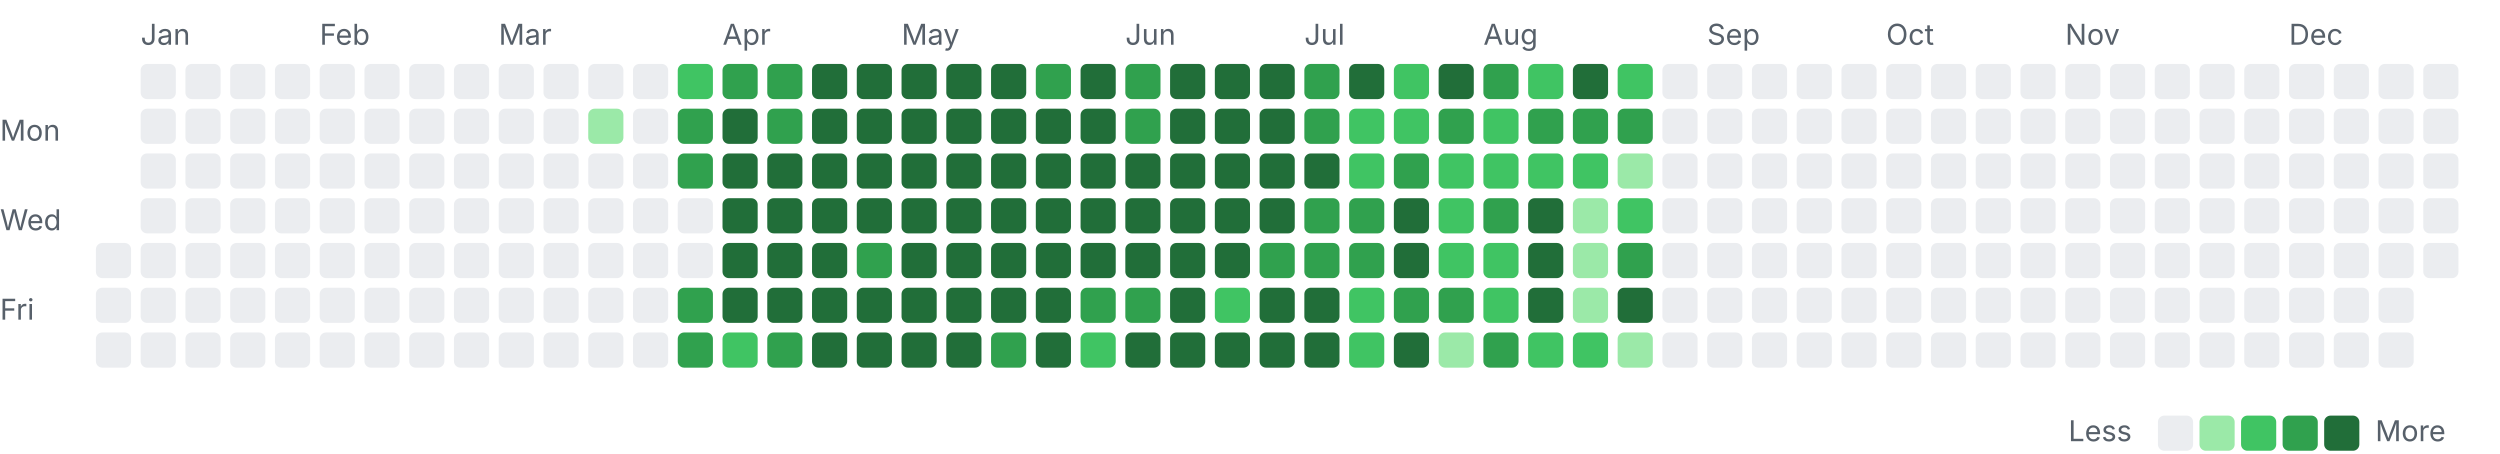
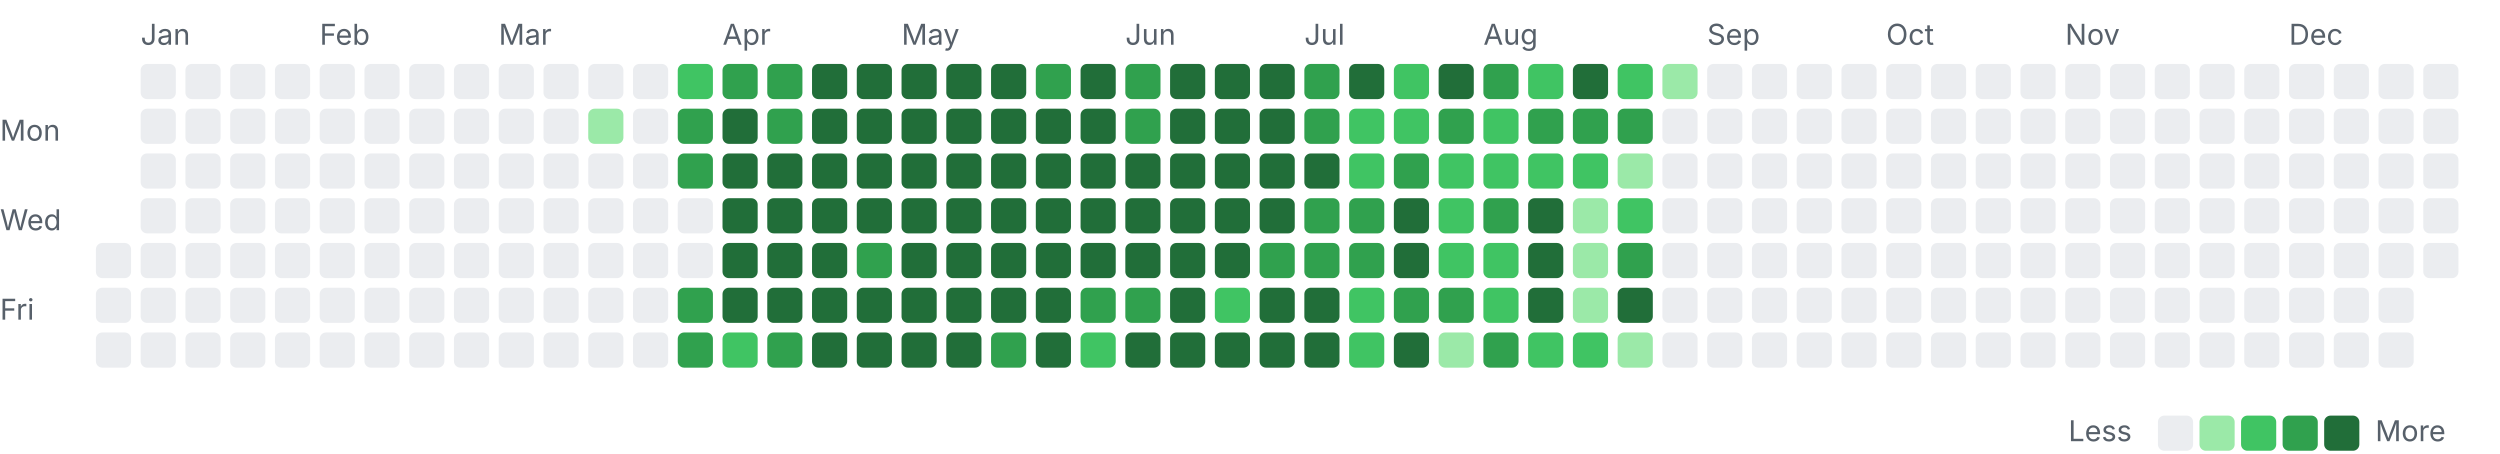
<svg xmlns="http://www.w3.org/2000/svg" width="782" height="142" viewBox="0 0 782 142">
  <style>.l0{fill:#ebedf0}.l1{fill:#9be9a8}.l2{fill:#40c463}.l3{fill:#30a14e}.l4{fill:#216e39} .lbl{fill:#57606a;font:9px -apple-system,Segoe UI,sans-serif}@media(prefers-color-scheme:dark){.l0{fill:#161b22}.l1{fill:#0e4429}.l2{fill:#006d32}.l3{fill:#26a641}.l4{fill:#39d353} .lbl{fill:#8b949e}}</style>
  <text class="lbl" x="44" y="14">Jan</text>
  <text class="lbl" x="100" y="14">Feb</text>
  <text class="lbl" x="156" y="14">Mar</text>
  <text class="lbl" x="226" y="14">Apr</text>
  <text class="lbl" x="282" y="14">May</text>
  <text class="lbl" x="352" y="14">Jun</text>
  <text class="lbl" x="408" y="14">Jul</text>
  <text class="lbl" x="464" y="14">Aug</text>
  <text class="lbl" x="534" y="14">Sep</text>
  <text class="lbl" x="590" y="14">Oct</text>
  <text class="lbl" x="646" y="14">Nov</text>
  <text class="lbl" x="716" y="14">Dec</text>
  <text class="lbl" x="0" y="44">Mon</text>
  <text class="lbl" x="0" y="72">Wed</text>
  <text class="lbl" x="0" y="100">Fri</text>
  <rect class="l0" x="30" y="76" width="11" height="11" rx="2" />
  <rect class="l0" x="30" y="90" width="11" height="11" rx="2" />
  <rect class="l0" x="30" y="104" width="11" height="11" rx="2" />
  <rect class="l0" x="44" y="20" width="11" height="11" rx="2" />
  <rect class="l0" x="44" y="34" width="11" height="11" rx="2" />
  <rect class="l0" x="44" y="48" width="11" height="11" rx="2" />
  <rect class="l0" x="44" y="62" width="11" height="11" rx="2" />
  <rect class="l0" x="44" y="76" width="11" height="11" rx="2" />
  <rect class="l0" x="44" y="90" width="11" height="11" rx="2" />
  <rect class="l0" x="44" y="104" width="11" height="11" rx="2" />
  <rect class="l0" x="58" y="20" width="11" height="11" rx="2" />
  <rect class="l0" x="58" y="34" width="11" height="11" rx="2" />
  <rect class="l0" x="58" y="48" width="11" height="11" rx="2" />
  <rect class="l0" x="58" y="62" width="11" height="11" rx="2" />
  <rect class="l0" x="58" y="76" width="11" height="11" rx="2" />
  <rect class="l0" x="58" y="90" width="11" height="11" rx="2" />
  <rect class="l0" x="58" y="104" width="11" height="11" rx="2" />
  <rect class="l0" x="72" y="20" width="11" height="11" rx="2" />
  <rect class="l0" x="72" y="34" width="11" height="11" rx="2" />
  <rect class="l0" x="72" y="48" width="11" height="11" rx="2" />
  <rect class="l0" x="72" y="62" width="11" height="11" rx="2" />
  <rect class="l0" x="72" y="76" width="11" height="11" rx="2" />
  <rect class="l0" x="72" y="90" width="11" height="11" rx="2" />
  <rect class="l0" x="72" y="104" width="11" height="11" rx="2" />
  <rect class="l0" x="86" y="20" width="11" height="11" rx="2" />
  <rect class="l0" x="86" y="34" width="11" height="11" rx="2" />
  <rect class="l0" x="86" y="48" width="11" height="11" rx="2" />
  <rect class="l0" x="86" y="62" width="11" height="11" rx="2" />
  <rect class="l0" x="86" y="76" width="11" height="11" rx="2" />
  <rect class="l0" x="86" y="90" width="11" height="11" rx="2" />
  <rect class="l0" x="86" y="104" width="11" height="11" rx="2" />
  <rect class="l0" x="100" y="20" width="11" height="11" rx="2" />
  <rect class="l0" x="100" y="34" width="11" height="11" rx="2" />
  <rect class="l0" x="100" y="48" width="11" height="11" rx="2" />
  <rect class="l0" x="100" y="62" width="11" height="11" rx="2" />
  <rect class="l0" x="100" y="76" width="11" height="11" rx="2" />
  <rect class="l0" x="100" y="90" width="11" height="11" rx="2" />
  <rect class="l0" x="100" y="104" width="11" height="11" rx="2" />
  <rect class="l0" x="114" y="20" width="11" height="11" rx="2" />
  <rect class="l0" x="114" y="34" width="11" height="11" rx="2" />
  <rect class="l0" x="114" y="48" width="11" height="11" rx="2" />
  <rect class="l0" x="114" y="62" width="11" height="11" rx="2" />
  <rect class="l0" x="114" y="76" width="11" height="11" rx="2" />
  <rect class="l0" x="114" y="90" width="11" height="11" rx="2" />
  <rect class="l0" x="114" y="104" width="11" height="11" rx="2" />
  <rect class="l0" x="128" y="20" width="11" height="11" rx="2" />
  <rect class="l0" x="128" y="34" width="11" height="11" rx="2" />
  <rect class="l0" x="128" y="48" width="11" height="11" rx="2" />
  <rect class="l0" x="128" y="62" width="11" height="11" rx="2" />
  <rect class="l0" x="128" y="76" width="11" height="11" rx="2" />
  <rect class="l0" x="128" y="90" width="11" height="11" rx="2" />
  <rect class="l0" x="128" y="104" width="11" height="11" rx="2" />
  <rect class="l0" x="142" y="20" width="11" height="11" rx="2" />
  <rect class="l0" x="142" y="34" width="11" height="11" rx="2" />
  <rect class="l0" x="142" y="48" width="11" height="11" rx="2" />
  <rect class="l0" x="142" y="62" width="11" height="11" rx="2" />
  <rect class="l0" x="142" y="76" width="11" height="11" rx="2" />
  <rect class="l0" x="142" y="90" width="11" height="11" rx="2" />
  <rect class="l0" x="142" y="104" width="11" height="11" rx="2" />
  <rect class="l0" x="156" y="20" width="11" height="11" rx="2" />
  <rect class="l0" x="156" y="34" width="11" height="11" rx="2" />
  <rect class="l0" x="156" y="48" width="11" height="11" rx="2" />
  <rect class="l0" x="156" y="62" width="11" height="11" rx="2" />
  <rect class="l0" x="156" y="76" width="11" height="11" rx="2" />
  <rect class="l0" x="156" y="90" width="11" height="11" rx="2" />
  <rect class="l0" x="156" y="104" width="11" height="11" rx="2" />
  <rect class="l0" x="170" y="20" width="11" height="11" rx="2" />
  <rect class="l0" x="170" y="34" width="11" height="11" rx="2" />
  <rect class="l0" x="170" y="48" width="11" height="11" rx="2" />
  <rect class="l0" x="170" y="62" width="11" height="11" rx="2" />
  <rect class="l0" x="170" y="76" width="11" height="11" rx="2" />
  <rect class="l0" x="170" y="90" width="11" height="11" rx="2" />
  <rect class="l0" x="170" y="104" width="11" height="11" rx="2" />
  <rect class="l0" x="184" y="20" width="11" height="11" rx="2" />
  <rect class="l1" x="184" y="34" width="11" height="11" rx="2" />
  <rect class="l0" x="184" y="48" width="11" height="11" rx="2" />
  <rect class="l0" x="184" y="62" width="11" height="11" rx="2" />
  <rect class="l0" x="184" y="76" width="11" height="11" rx="2" />
  <rect class="l0" x="184" y="90" width="11" height="11" rx="2" />
  <rect class="l0" x="184" y="104" width="11" height="11" rx="2" />
  <rect class="l0" x="198" y="20" width="11" height="11" rx="2" />
  <rect class="l0" x="198" y="34" width="11" height="11" rx="2" />
  <rect class="l0" x="198" y="48" width="11" height="11" rx="2" />
  <rect class="l0" x="198" y="62" width="11" height="11" rx="2" />
  <rect class="l0" x="198" y="76" width="11" height="11" rx="2" />
  <rect class="l0" x="198" y="90" width="11" height="11" rx="2" />
  <rect class="l0" x="198" y="104" width="11" height="11" rx="2" />
  <rect class="l2" x="212" y="20" width="11" height="11" rx="2" />
  <rect class="l3" x="212" y="34" width="11" height="11" rx="2" />
  <rect class="l3" x="212" y="48" width="11" height="11" rx="2" />
  <rect class="l0" x="212" y="62" width="11" height="11" rx="2" />
  <rect class="l0" x="212" y="76" width="11" height="11" rx="2" />
  <rect class="l3" x="212" y="90" width="11" height="11" rx="2" />
  <rect class="l3" x="212" y="104" width="11" height="11" rx="2" />
  <rect class="l3" x="226" y="20" width="11" height="11" rx="2" />
  <rect class="l4" x="226" y="34" width="11" height="11" rx="2" />
  <rect class="l4" x="226" y="48" width="11" height="11" rx="2" />
  <rect class="l4" x="226" y="62" width="11" height="11" rx="2" />
  <rect class="l4" x="226" y="76" width="11" height="11" rx="2" />
  <rect class="l4" x="226" y="90" width="11" height="11" rx="2" />
  <rect class="l2" x="226" y="104" width="11" height="11" rx="2" />
  <rect class="l3" x="240" y="20" width="11" height="11" rx="2" />
  <rect class="l3" x="240" y="34" width="11" height="11" rx="2" />
  <rect class="l4" x="240" y="48" width="11" height="11" rx="2" />
  <rect class="l4" x="240" y="62" width="11" height="11" rx="2" />
  <rect class="l4" x="240" y="76" width="11" height="11" rx="2" />
  <rect class="l4" x="240" y="90" width="11" height="11" rx="2" />
  <rect class="l3" x="240" y="104" width="11" height="11" rx="2" />
  <rect class="l4" x="254" y="20" width="11" height="11" rx="2" />
  <rect class="l4" x="254" y="34" width="11" height="11" rx="2" />
  <rect class="l4" x="254" y="48" width="11" height="11" rx="2" />
  <rect class="l4" x="254" y="62" width="11" height="11" rx="2" />
  <rect class="l4" x="254" y="76" width="11" height="11" rx="2" />
  <rect class="l4" x="254" y="90" width="11" height="11" rx="2" />
  <rect class="l4" x="254" y="104" width="11" height="11" rx="2" />
  <rect class="l4" x="268" y="20" width="11" height="11" rx="2" />
  <rect class="l4" x="268" y="34" width="11" height="11" rx="2" />
  <rect class="l4" x="268" y="48" width="11" height="11" rx="2" />
  <rect class="l4" x="268" y="62" width="11" height="11" rx="2" />
  <rect class="l3" x="268" y="76" width="11" height="11" rx="2" />
  <rect class="l4" x="268" y="90" width="11" height="11" rx="2" />
  <rect class="l4" x="268" y="104" width="11" height="11" rx="2" />
  <rect class="l4" x="282" y="20" width="11" height="11" rx="2" />
  <rect class="l4" x="282" y="34" width="11" height="11" rx="2" />
  <rect class="l4" x="282" y="48" width="11" height="11" rx="2" />
  <rect class="l4" x="282" y="62" width="11" height="11" rx="2" />
  <rect class="l4" x="282" y="76" width="11" height="11" rx="2" />
  <rect class="l4" x="282" y="90" width="11" height="11" rx="2" />
  <rect class="l4" x="282" y="104" width="11" height="11" rx="2" />
  <rect class="l4" x="296" y="20" width="11" height="11" rx="2" />
  <rect class="l4" x="296" y="34" width="11" height="11" rx="2" />
  <rect class="l4" x="296" y="48" width="11" height="11" rx="2" />
  <rect class="l4" x="296" y="62" width="11" height="11" rx="2" />
  <rect class="l4" x="296" y="76" width="11" height="11" rx="2" />
  <rect class="l4" x="296" y="90" width="11" height="11" rx="2" />
  <rect class="l4" x="296" y="104" width="11" height="11" rx="2" />
  <rect class="l4" x="310" y="20" width="11" height="11" rx="2" />
  <rect class="l4" x="310" y="34" width="11" height="11" rx="2" />
  <rect class="l4" x="310" y="48" width="11" height="11" rx="2" />
  <rect class="l4" x="310" y="62" width="11" height="11" rx="2" />
  <rect class="l4" x="310" y="76" width="11" height="11" rx="2" />
  <rect class="l4" x="310" y="90" width="11" height="11" rx="2" />
  <rect class="l3" x="310" y="104" width="11" height="11" rx="2" />
  <rect class="l3" x="324" y="20" width="11" height="11" rx="2" />
  <rect class="l4" x="324" y="34" width="11" height="11" rx="2" />
  <rect class="l4" x="324" y="48" width="11" height="11" rx="2" />
  <rect class="l4" x="324" y="62" width="11" height="11" rx="2" />
  <rect class="l4" x="324" y="76" width="11" height="11" rx="2" />
  <rect class="l4" x="324" y="90" width="11" height="11" rx="2" />
  <rect class="l4" x="324" y="104" width="11" height="11" rx="2" />
  <rect class="l4" x="338" y="20" width="11" height="11" rx="2" />
  <rect class="l4" x="338" y="34" width="11" height="11" rx="2" />
  <rect class="l4" x="338" y="48" width="11" height="11" rx="2" />
  <rect class="l4" x="338" y="62" width="11" height="11" rx="2" />
  <rect class="l4" x="338" y="76" width="11" height="11" rx="2" />
  <rect class="l3" x="338" y="90" width="11" height="11" rx="2" />
  <rect class="l2" x="338" y="104" width="11" height="11" rx="2" />
  <rect class="l3" x="352" y="20" width="11" height="11" rx="2" />
  <rect class="l3" x="352" y="34" width="11" height="11" rx="2" />
  <rect class="l4" x="352" y="48" width="11" height="11" rx="2" />
  <rect class="l4" x="352" y="62" width="11" height="11" rx="2" />
  <rect class="l4" x="352" y="76" width="11" height="11" rx="2" />
  <rect class="l3" x="352" y="90" width="11" height="11" rx="2" />
  <rect class="l4" x="352" y="104" width="11" height="11" rx="2" />
  <rect class="l4" x="366" y="20" width="11" height="11" rx="2" />
  <rect class="l4" x="366" y="34" width="11" height="11" rx="2" />
  <rect class="l4" x="366" y="48" width="11" height="11" rx="2" />
  <rect class="l4" x="366" y="62" width="11" height="11" rx="2" />
  <rect class="l4" x="366" y="76" width="11" height="11" rx="2" />
  <rect class="l4" x="366" y="90" width="11" height="11" rx="2" />
  <rect class="l4" x="366" y="104" width="11" height="11" rx="2" />
  <rect class="l4" x="380" y="20" width="11" height="11" rx="2" />
  <rect class="l4" x="380" y="34" width="11" height="11" rx="2" />
  <rect class="l4" x="380" y="48" width="11" height="11" rx="2" />
  <rect class="l4" x="380" y="62" width="11" height="11" rx="2" />
  <rect class="l4" x="380" y="76" width="11" height="11" rx="2" />
  <rect class="l2" x="380" y="90" width="11" height="11" rx="2" />
  <rect class="l4" x="380" y="104" width="11" height="11" rx="2" />
  <rect class="l4" x="394" y="20" width="11" height="11" rx="2" />
  <rect class="l4" x="394" y="34" width="11" height="11" rx="2" />
  <rect class="l4" x="394" y="48" width="11" height="11" rx="2" />
  <rect class="l4" x="394" y="62" width="11" height="11" rx="2" />
  <rect class="l3" x="394" y="76" width="11" height="11" rx="2" />
  <rect class="l4" x="394" y="90" width="11" height="11" rx="2" />
  <rect class="l4" x="394" y="104" width="11" height="11" rx="2" />
  <rect class="l3" x="408" y="20" width="11" height="11" rx="2" />
  <rect class="l3" x="408" y="34" width="11" height="11" rx="2" />
  <rect class="l4" x="408" y="48" width="11" height="11" rx="2" />
  <rect class="l3" x="408" y="62" width="11" height="11" rx="2" />
  <rect class="l3" x="408" y="76" width="11" height="11" rx="2" />
  <rect class="l4" x="408" y="90" width="11" height="11" rx="2" />
  <rect class="l4" x="408" y="104" width="11" height="11" rx="2" />
  <rect class="l4" x="422" y="20" width="11" height="11" rx="2" />
  <rect class="l2" x="422" y="34" width="11" height="11" rx="2" />
  <rect class="l2" x="422" y="48" width="11" height="11" rx="2" />
  <rect class="l3" x="422" y="62" width="11" height="11" rx="2" />
  <rect class="l3" x="422" y="76" width="11" height="11" rx="2" />
  <rect class="l2" x="422" y="90" width="11" height="11" rx="2" />
  <rect class="l2" x="422" y="104" width="11" height="11" rx="2" />
  <rect class="l2" x="436" y="20" width="11" height="11" rx="2" />
  <rect class="l2" x="436" y="34" width="11" height="11" rx="2" />
  <rect class="l3" x="436" y="48" width="11" height="11" rx="2" />
  <rect class="l4" x="436" y="62" width="11" height="11" rx="2" />
  <rect class="l4" x="436" y="76" width="11" height="11" rx="2" />
  <rect class="l3" x="436" y="90" width="11" height="11" rx="2" />
  <rect class="l4" x="436" y="104" width="11" height="11" rx="2" />
  <rect class="l4" x="450" y="20" width="11" height="11" rx="2" />
  <rect class="l3" x="450" y="34" width="11" height="11" rx="2" />
  <rect class="l2" x="450" y="48" width="11" height="11" rx="2" />
  <rect class="l2" x="450" y="62" width="11" height="11" rx="2" />
  <rect class="l2" x="450" y="76" width="11" height="11" rx="2" />
  <rect class="l3" x="450" y="90" width="11" height="11" rx="2" />
  <rect class="l1" x="450" y="104" width="11" height="11" rx="2" />
  <rect class="l3" x="464" y="20" width="11" height="11" rx="2" />
  <rect class="l2" x="464" y="34" width="11" height="11" rx="2" />
  <rect class="l2" x="464" y="48" width="11" height="11" rx="2" />
  <rect class="l3" x="464" y="62" width="11" height="11" rx="2" />
  <rect class="l2" x="464" y="76" width="11" height="11" rx="2" />
  <rect class="l2" x="464" y="90" width="11" height="11" rx="2" />
  <rect class="l3" x="464" y="104" width="11" height="11" rx="2" />
  <rect class="l2" x="478" y="20" width="11" height="11" rx="2" />
  <rect class="l3" x="478" y="34" width="11" height="11" rx="2" />
  <rect class="l2" x="478" y="48" width="11" height="11" rx="2" />
  <rect class="l4" x="478" y="62" width="11" height="11" rx="2" />
  <rect class="l4" x="478" y="76" width="11" height="11" rx="2" />
  <rect class="l4" x="478" y="90" width="11" height="11" rx="2" />
  <rect class="l2" x="478" y="104" width="11" height="11" rx="2" />
  <rect class="l4" x="492" y="20" width="11" height="11" rx="2" />
  <rect class="l3" x="492" y="34" width="11" height="11" rx="2" />
  <rect class="l2" x="492" y="48" width="11" height="11" rx="2" />
  <rect class="l1" x="492" y="62" width="11" height="11" rx="2" />
  <rect class="l1" x="492" y="76" width="11" height="11" rx="2" />
  <rect class="l1" x="492" y="90" width="11" height="11" rx="2" />
  <rect class="l2" x="492" y="104" width="11" height="11" rx="2" />
  <rect class="l2" x="506" y="20" width="11" height="11" rx="2" />
  <rect class="l3" x="506" y="34" width="11" height="11" rx="2" />
  <rect class="l1" x="506" y="48" width="11" height="11" rx="2" />
  <rect class="l2" x="506" y="62" width="11" height="11" rx="2" />
  <rect class="l3" x="506" y="76" width="11" height="11" rx="2" />
  <rect class="l4" x="506" y="90" width="11" height="11" rx="2" />
  <rect class="l1" x="506" y="104" width="11" height="11" rx="2" />
-   <rect class="l0" x="520" y="20" width="11" height="11" rx="2" />
+   <rect class="l1" x="520" y="20" width="11" height="11" rx="2" />
  <rect class="l0" x="520" y="34" width="11" height="11" rx="2" />
  <rect class="l0" x="520" y="48" width="11" height="11" rx="2" />
  <rect class="l0" x="520" y="62" width="11" height="11" rx="2" />
  <rect class="l0" x="520" y="76" width="11" height="11" rx="2" />
  <rect class="l0" x="520" y="90" width="11" height="11" rx="2" />
  <rect class="l0" x="520" y="104" width="11" height="11" rx="2" />
  <rect class="l0" x="534" y="20" width="11" height="11" rx="2" />
  <rect class="l0" x="534" y="34" width="11" height="11" rx="2" />
  <rect class="l0" x="534" y="48" width="11" height="11" rx="2" />
  <rect class="l0" x="534" y="62" width="11" height="11" rx="2" />
  <rect class="l0" x="534" y="76" width="11" height="11" rx="2" />
  <rect class="l0" x="534" y="90" width="11" height="11" rx="2" />
  <rect class="l0" x="534" y="104" width="11" height="11" rx="2" />
  <rect class="l0" x="548" y="20" width="11" height="11" rx="2" />
  <rect class="l0" x="548" y="34" width="11" height="11" rx="2" />
  <rect class="l0" x="548" y="48" width="11" height="11" rx="2" />
  <rect class="l0" x="548" y="62" width="11" height="11" rx="2" />
  <rect class="l0" x="548" y="76" width="11" height="11" rx="2" />
  <rect class="l0" x="548" y="90" width="11" height="11" rx="2" />
  <rect class="l0" x="548" y="104" width="11" height="11" rx="2" />
  <rect class="l0" x="562" y="20" width="11" height="11" rx="2" />
  <rect class="l0" x="562" y="34" width="11" height="11" rx="2" />
  <rect class="l0" x="562" y="48" width="11" height="11" rx="2" />
  <rect class="l0" x="562" y="62" width="11" height="11" rx="2" />
  <rect class="l0" x="562" y="76" width="11" height="11" rx="2" />
  <rect class="l0" x="562" y="90" width="11" height="11" rx="2" />
  <rect class="l0" x="562" y="104" width="11" height="11" rx="2" />
  <rect class="l0" x="576" y="20" width="11" height="11" rx="2" />
  <rect class="l0" x="576" y="34" width="11" height="11" rx="2" />
  <rect class="l0" x="576" y="48" width="11" height="11" rx="2" />
  <rect class="l0" x="576" y="62" width="11" height="11" rx="2" />
  <rect class="l0" x="576" y="76" width="11" height="11" rx="2" />
  <rect class="l0" x="576" y="90" width="11" height="11" rx="2" />
  <rect class="l0" x="576" y="104" width="11" height="11" rx="2" />
  <rect class="l0" x="590" y="20" width="11" height="11" rx="2" />
  <rect class="l0" x="590" y="34" width="11" height="11" rx="2" />
  <rect class="l0" x="590" y="48" width="11" height="11" rx="2" />
  <rect class="l0" x="590" y="62" width="11" height="11" rx="2" />
  <rect class="l0" x="590" y="76" width="11" height="11" rx="2" />
  <rect class="l0" x="590" y="90" width="11" height="11" rx="2" />
  <rect class="l0" x="590" y="104" width="11" height="11" rx="2" />
  <rect class="l0" x="604" y="20" width="11" height="11" rx="2" />
  <rect class="l0" x="604" y="34" width="11" height="11" rx="2" />
  <rect class="l0" x="604" y="48" width="11" height="11" rx="2" />
  <rect class="l0" x="604" y="62" width="11" height="11" rx="2" />
  <rect class="l0" x="604" y="76" width="11" height="11" rx="2" />
  <rect class="l0" x="604" y="90" width="11" height="11" rx="2" />
  <rect class="l0" x="604" y="104" width="11" height="11" rx="2" />
  <rect class="l0" x="618" y="20" width="11" height="11" rx="2" />
  <rect class="l0" x="618" y="34" width="11" height="11" rx="2" />
  <rect class="l0" x="618" y="48" width="11" height="11" rx="2" />
  <rect class="l0" x="618" y="62" width="11" height="11" rx="2" />
  <rect class="l0" x="618" y="76" width="11" height="11" rx="2" />
  <rect class="l0" x="618" y="90" width="11" height="11" rx="2" />
  <rect class="l0" x="618" y="104" width="11" height="11" rx="2" />
  <rect class="l0" x="632" y="20" width="11" height="11" rx="2" />
  <rect class="l0" x="632" y="34" width="11" height="11" rx="2" />
  <rect class="l0" x="632" y="48" width="11" height="11" rx="2" />
  <rect class="l0" x="632" y="62" width="11" height="11" rx="2" />
  <rect class="l0" x="632" y="76" width="11" height="11" rx="2" />
  <rect class="l0" x="632" y="90" width="11" height="11" rx="2" />
  <rect class="l0" x="632" y="104" width="11" height="11" rx="2" />
  <rect class="l0" x="646" y="20" width="11" height="11" rx="2" />
  <rect class="l0" x="646" y="34" width="11" height="11" rx="2" />
  <rect class="l0" x="646" y="48" width="11" height="11" rx="2" />
  <rect class="l0" x="646" y="62" width="11" height="11" rx="2" />
  <rect class="l0" x="646" y="76" width="11" height="11" rx="2" />
  <rect class="l0" x="646" y="90" width="11" height="11" rx="2" />
  <rect class="l0" x="646" y="104" width="11" height="11" rx="2" />
  <rect class="l0" x="660" y="20" width="11" height="11" rx="2" />
  <rect class="l0" x="660" y="34" width="11" height="11" rx="2" />
  <rect class="l0" x="660" y="48" width="11" height="11" rx="2" />
  <rect class="l0" x="660" y="62" width="11" height="11" rx="2" />
  <rect class="l0" x="660" y="76" width="11" height="11" rx="2" />
  <rect class="l0" x="660" y="90" width="11" height="11" rx="2" />
  <rect class="l0" x="660" y="104" width="11" height="11" rx="2" />
  <rect class="l0" x="674" y="20" width="11" height="11" rx="2" />
  <rect class="l0" x="674" y="34" width="11" height="11" rx="2" />
  <rect class="l0" x="674" y="48" width="11" height="11" rx="2" />
  <rect class="l0" x="674" y="62" width="11" height="11" rx="2" />
  <rect class="l0" x="674" y="76" width="11" height="11" rx="2" />
  <rect class="l0" x="674" y="90" width="11" height="11" rx="2" />
  <rect class="l0" x="674" y="104" width="11" height="11" rx="2" />
  <rect class="l0" x="688" y="20" width="11" height="11" rx="2" />
  <rect class="l0" x="688" y="34" width="11" height="11" rx="2" />
  <rect class="l0" x="688" y="48" width="11" height="11" rx="2" />
  <rect class="l0" x="688" y="62" width="11" height="11" rx="2" />
  <rect class="l0" x="688" y="76" width="11" height="11" rx="2" />
  <rect class="l0" x="688" y="90" width="11" height="11" rx="2" />
  <rect class="l0" x="688" y="104" width="11" height="11" rx="2" />
  <rect class="l0" x="702" y="20" width="11" height="11" rx="2" />
  <rect class="l0" x="702" y="34" width="11" height="11" rx="2" />
  <rect class="l0" x="702" y="48" width="11" height="11" rx="2" />
  <rect class="l0" x="702" y="62" width="11" height="11" rx="2" />
  <rect class="l0" x="702" y="76" width="11" height="11" rx="2" />
  <rect class="l0" x="702" y="90" width="11" height="11" rx="2" />
  <rect class="l0" x="702" y="104" width="11" height="11" rx="2" />
  <rect class="l0" x="716" y="20" width="11" height="11" rx="2" />
  <rect class="l0" x="716" y="34" width="11" height="11" rx="2" />
  <rect class="l0" x="716" y="48" width="11" height="11" rx="2" />
  <rect class="l0" x="716" y="62" width="11" height="11" rx="2" />
  <rect class="l0" x="716" y="76" width="11" height="11" rx="2" />
  <rect class="l0" x="716" y="90" width="11" height="11" rx="2" />
  <rect class="l0" x="716" y="104" width="11" height="11" rx="2" />
  <rect class="l0" x="730" y="20" width="11" height="11" rx="2" />
  <rect class="l0" x="730" y="34" width="11" height="11" rx="2" />
  <rect class="l0" x="730" y="48" width="11" height="11" rx="2" />
  <rect class="l0" x="730" y="62" width="11" height="11" rx="2" />
  <rect class="l0" x="730" y="76" width="11" height="11" rx="2" />
  <rect class="l0" x="730" y="90" width="11" height="11" rx="2" />
  <rect class="l0" x="730" y="104" width="11" height="11" rx="2" />
  <rect class="l0" x="744" y="20" width="11" height="11" rx="2" />
  <rect class="l0" x="744" y="34" width="11" height="11" rx="2" />
  <rect class="l0" x="744" y="48" width="11" height="11" rx="2" />
  <rect class="l0" x="744" y="62" width="11" height="11" rx="2" />
  <rect class="l0" x="744" y="76" width="11" height="11" rx="2" />
  <rect class="l0" x="744" y="90" width="11" height="11" rx="2" />
  <rect class="l0" x="744" y="104" width="11" height="11" rx="2" />
  <rect class="l0" x="758" y="20" width="11" height="11" rx="2" />
  <rect class="l0" x="758" y="34" width="11" height="11" rx="2" />
  <rect class="l0" x="758" y="48" width="11" height="11" rx="2" />
  <rect class="l0" x="758" y="62" width="11" height="11" rx="2" />
  <rect class="l0" x="758" y="76" width="11" height="11" rx="2" />
  <text class="lbl" x="647" y="138">Less</text>
  <rect class="l0" x="675" y="130" width="11" height="11" rx="2" />
  <rect class="l1" x="688" y="130" width="11" height="11" rx="2" />
  <rect class="l2" x="701" y="130" width="11" height="11" rx="2" />
  <rect class="l3" x="714" y="130" width="11" height="11" rx="2" />
  <rect class="l4" x="727" y="130" width="11" height="11" rx="2" />
  <text class="lbl" x="743" y="138">More</text>
</svg>
